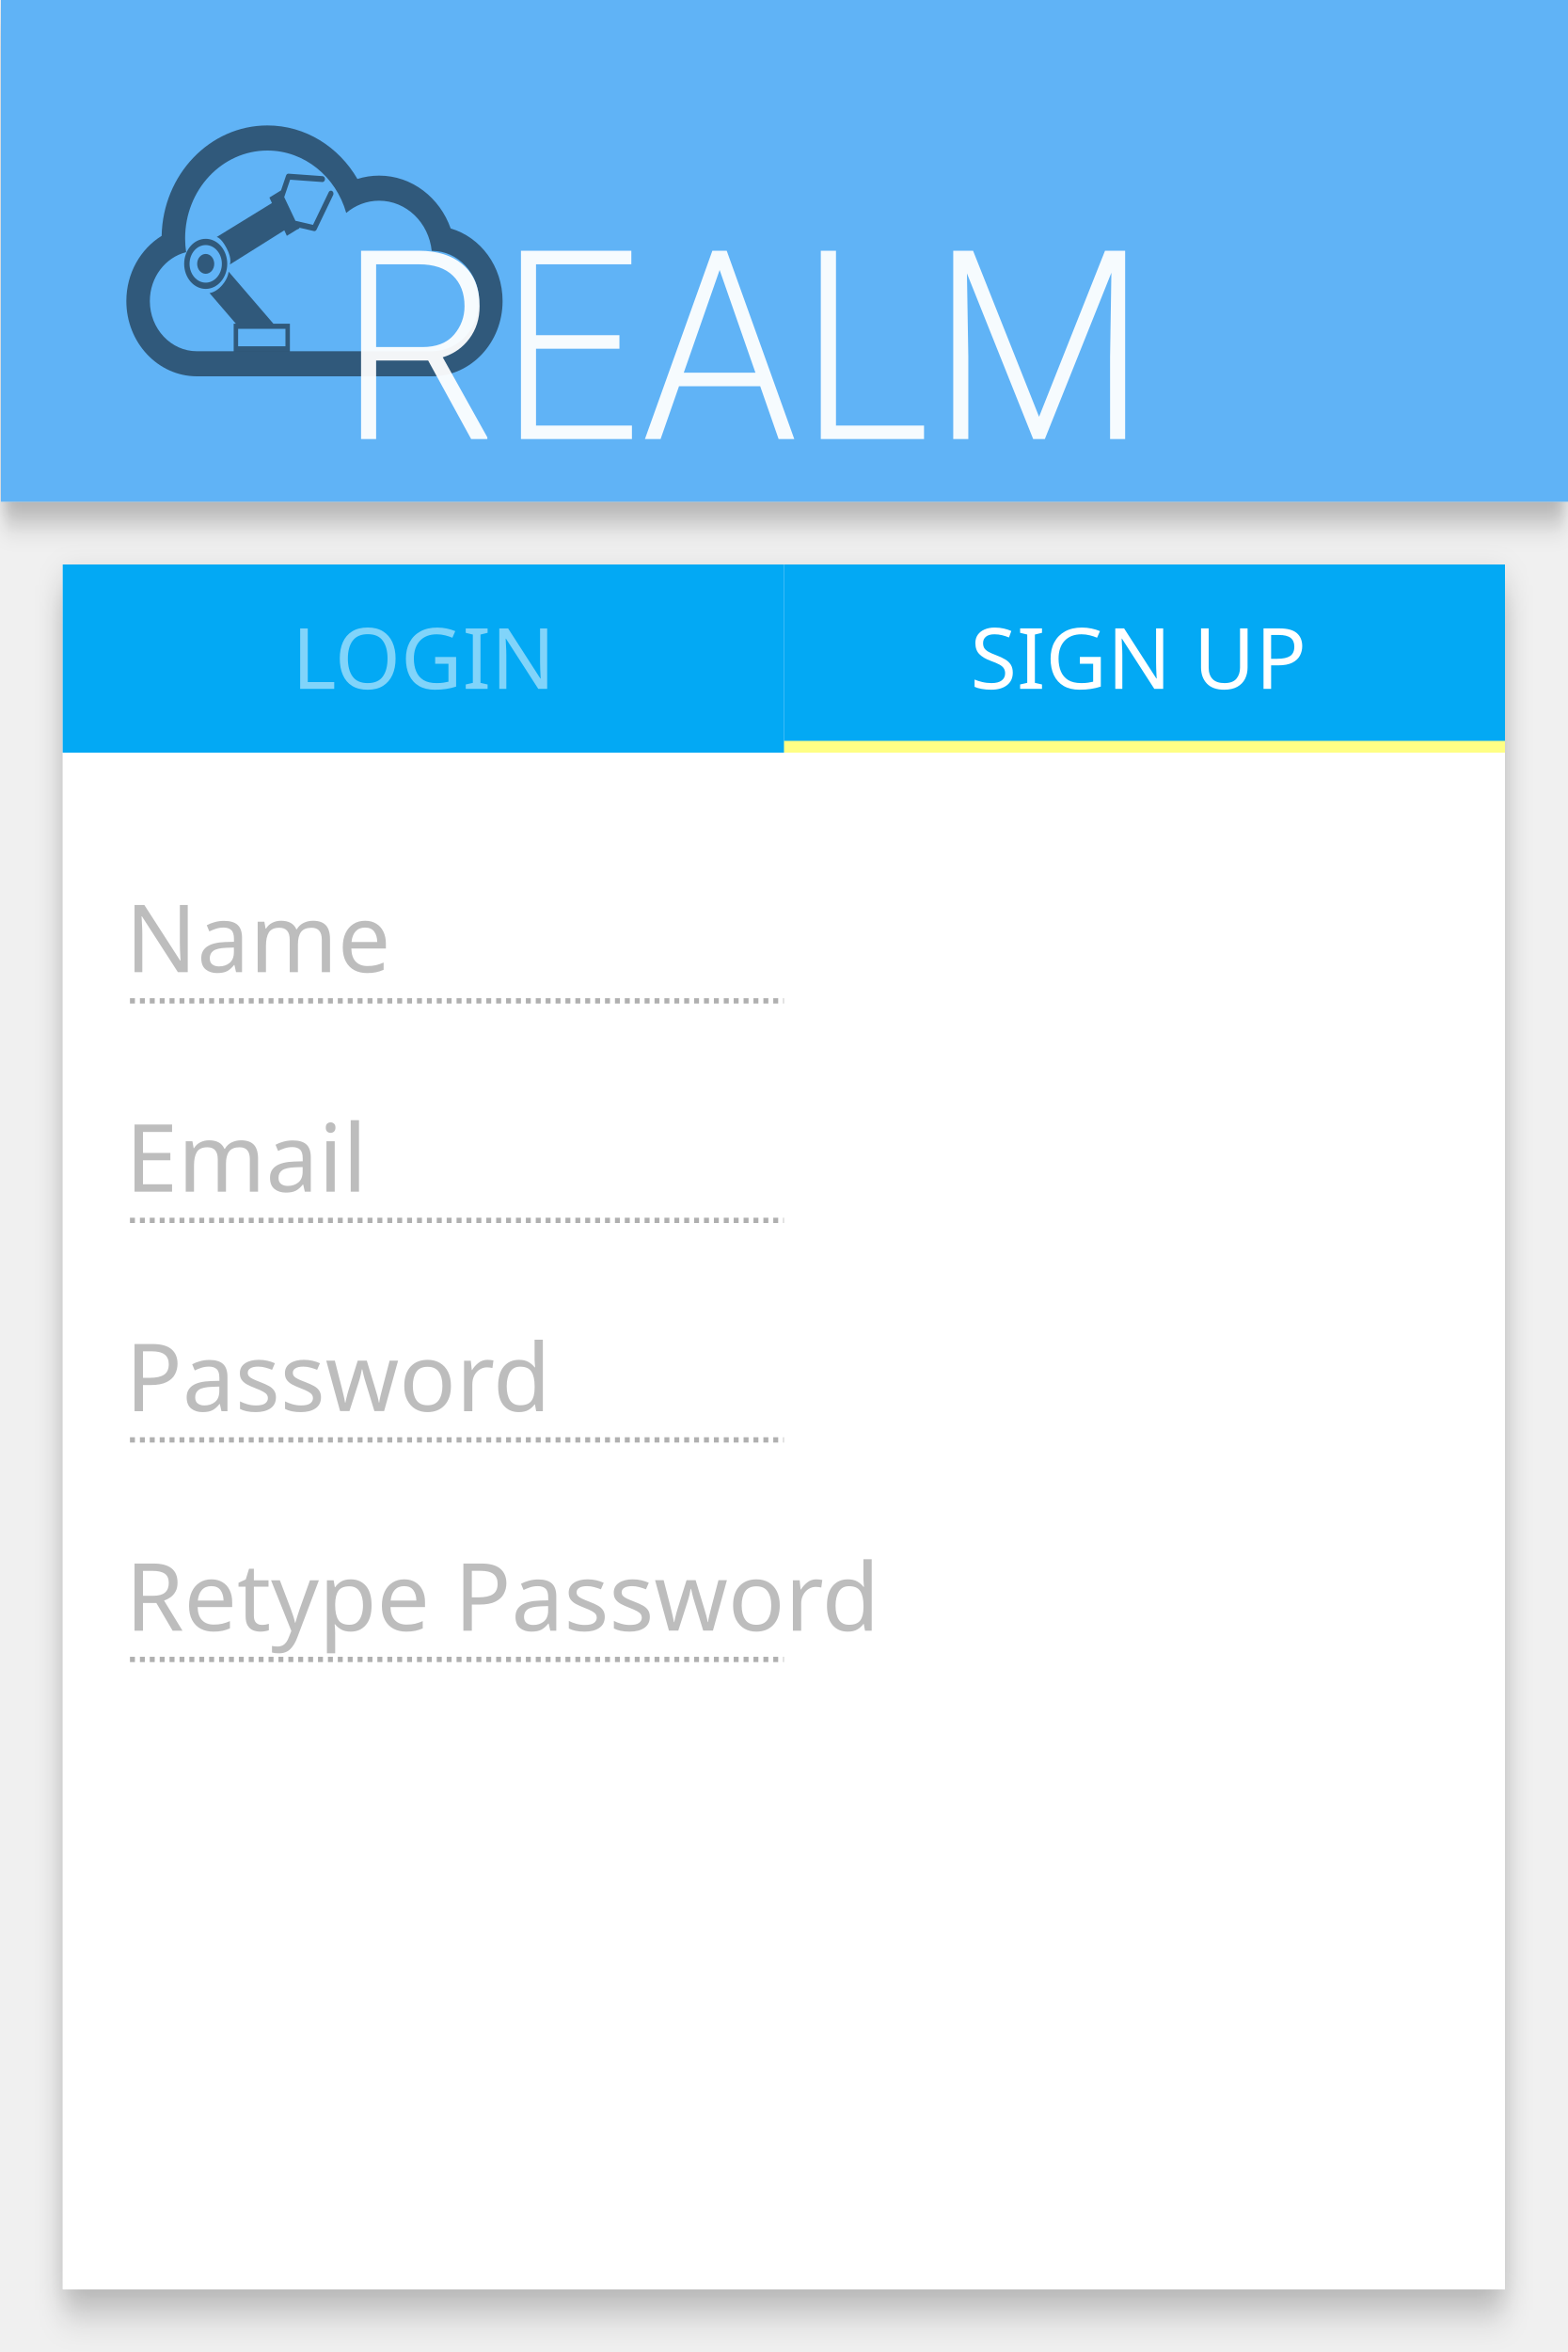
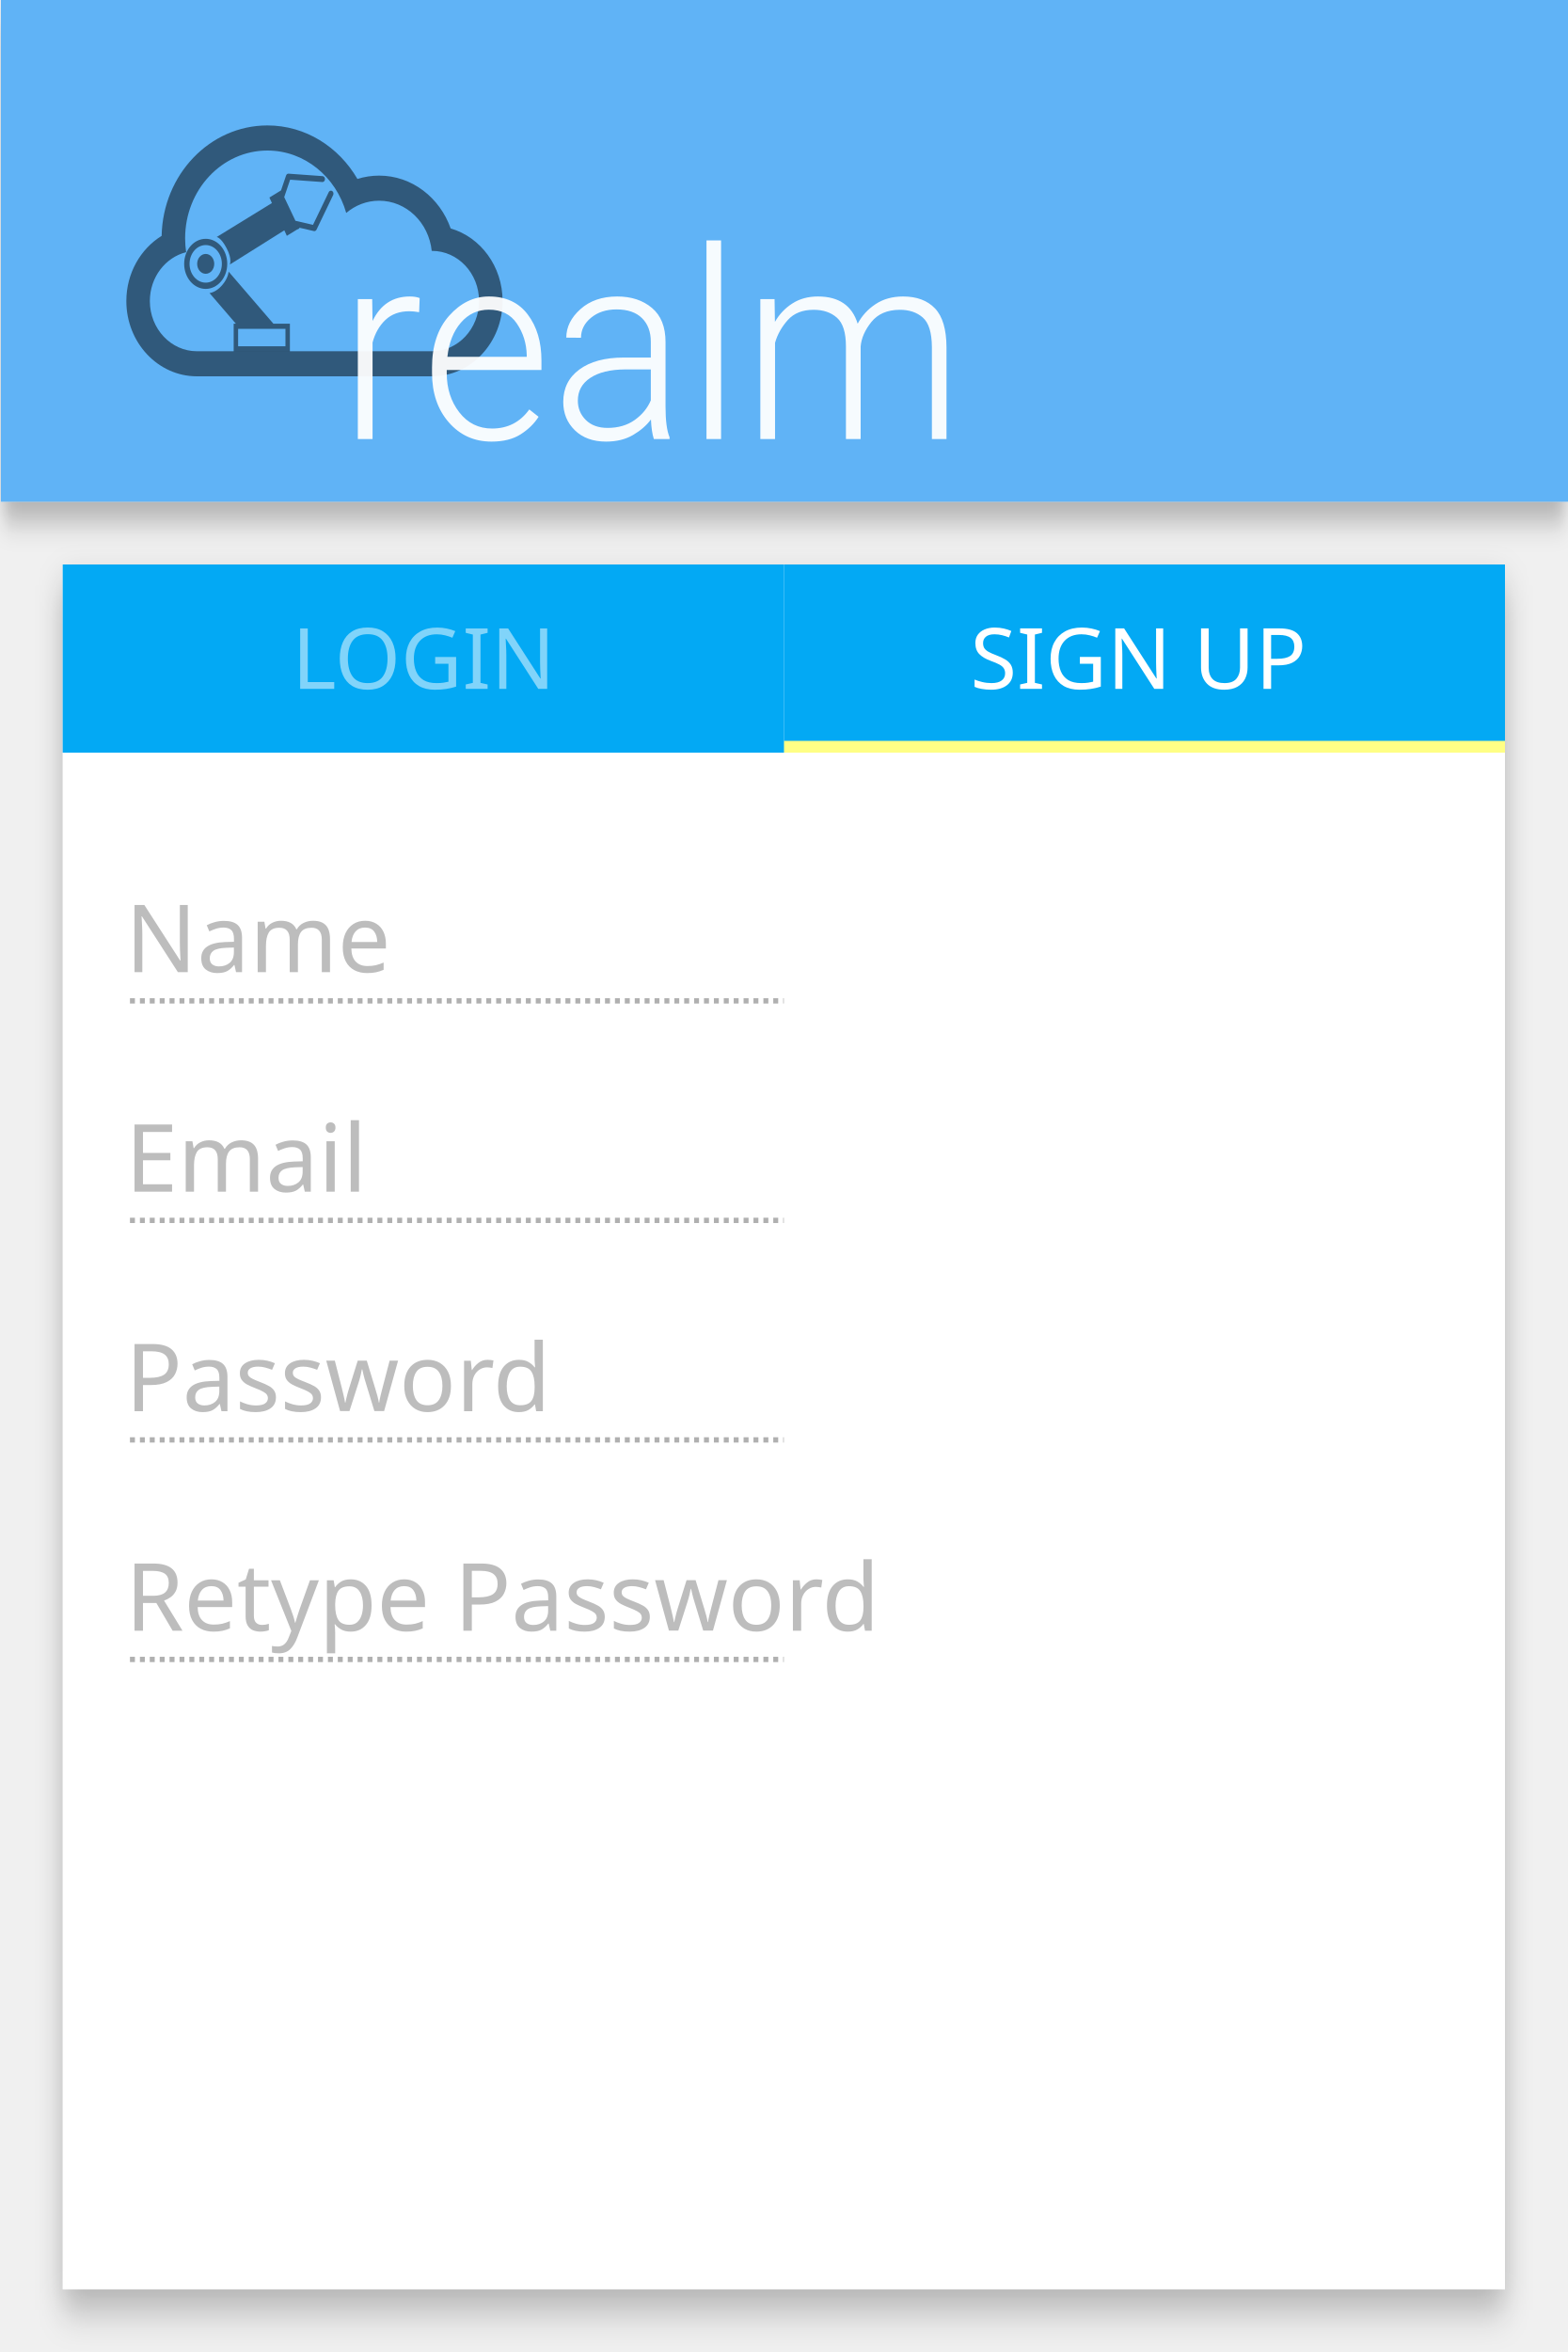
<svg xmlns="http://www.w3.org/2000/svg" xmlns:xlink="http://www.w3.org/1999/xlink" width="400" height="600" id="svg2" version="1.1" style="enable-background:new">
  <defs id="defs4">
    <pattern xlink:href="#pattern7150" id="pattern7191" patternTransform="matrix(1.262591,0,0,1.186589,-35.01423,486.5213)" />
    <pattern xlink:href="#pattern8257" id="pattern7150" patternTransform="matrix(1.262591,0,0,1.186589,12.98577,526.5213)" />
    <pattern xlink:href="#pattern8453" id="pattern3085" patternTransform="matrix(1.193002,0,0,1.193002,113.4,593.9546)" />
    <pattern xlink:href="#pattern8449" id="pattern3077" patternTransform="matrix(1.193002,0,0,1.193002,113.4,663)" />
    <pattern xlink:href="#pattern8413" id="pattern8453" patternTransform="matrix(1.193002,0,0,1.193002,136.4376,758.5029)" />
    <pattern xlink:href="#pattern8381" id="pattern8451" patternTransform="matrix(1.193002,0,0,1.193002,136.4376,782.5029)" />
    <pattern xlink:href="#pattern8431" id="pattern8449" patternTransform="matrix(1.193002,0,0,1.193002,136.4376,827.5483)" />
    <pattern xlink:href="#pattern8431" id="pattern8445" patternTransform="matrix(1.193002,0,0,1.193002,136.4376,942.503)" />
    <pattern xlink:href="#pattern8413" id="pattern8431" patternTransform="matrix(1.193002,0,0,1.193002,136.4375,887.6023)" />
    <pattern xlink:href="#pattern8381" id="pattern8413" patternTransform="matrix(1.193002,0,0,1.193002,136.4375,847.6023)" />
    <pattern xlink:href="#pattern6136" id="pattern8381" patternTransform="matrix(1.193002,0,0,1.193002,136.4375,806.4309)" />
    <pattern xlink:href="#pattern6127" id="pattern6136" patternTransform="matrix(1.193002,0,0,1.193002,136.4375,802.3049)" />
    <pattern xlink:href="#pattern7884-7" id="pattern6127" patternTransform="matrix(1.193002,0,0,1.193002,136.4375,804.7219)" />
    <pattern xlink:href="#Strips1_1" id="pattern7884" patternTransform="matrix(2.320092,0,0,2.320092,162.5,518.2858)" />
    <pattern id="Strips1_1" patternTransform="translate(0,0) scale(10,10)" height="1" width="2" patternUnits="userSpaceOnUse">
      <rect id="rect7085" height="2" width="1" y="-0.5" x="0" style="fill:black;stroke:none" />
    </pattern>
    <pattern xlink:href="#Strips1_1-4" id="pattern7884-7" patternTransform="matrix(2.320092,0,0,2.320092,170.5,630.2858)" />
    <pattern id="Strips1_1-4" patternTransform="translate(0,0) scale(10,10)" height="1" width="2" patternUnits="userSpaceOnUse">
      <rect id="rect7085-2" height="2" width="1" y="-0.5" x="0" style="fill:black;stroke:none" />
    </pattern>
    <pattern xlink:href="#pattern8453-0" id="pattern3085-4" patternTransform="matrix(1.193002,0,0,1.193002,113.4,593.9546)" />
    <pattern xlink:href="#pattern8413-9" id="pattern8453-0" patternTransform="matrix(1.193002,0,0,1.193002,136.4376,758.5029)" />
    <pattern xlink:href="#pattern8381-4" id="pattern8413-9" patternTransform="matrix(1.193002,0,0,1.193002,136.4375,847.6023)" />
    <pattern xlink:href="#pattern6136-8" id="pattern8381-4" patternTransform="matrix(1.193002,0,0,1.193002,136.4375,806.4309)" />
    <pattern xlink:href="#pattern6127-8" id="pattern6136-8" patternTransform="matrix(1.193002,0,0,1.193002,136.4375,802.3049)" />
    <pattern xlink:href="#pattern7884-7-2" id="pattern6127-8" patternTransform="matrix(1.193002,0,0,1.193002,136.4375,804.7219)" />
    <pattern xlink:href="#Strips1_1-4-4" id="pattern7884-7-2" patternTransform="matrix(2.320092,0,0,2.320092,170.5,630.2858)" />
    <pattern id="Strips1_1-4-4" patternTransform="translate(0,0) scale(10,10)" height="1" width="2" patternUnits="userSpaceOnUse">
      <rect id="rect7085-2-5" height="2" width="1" y="-0.5" x="0" style="fill:black;stroke:none" />
    </pattern>
    <pattern xlink:href="#pattern8449-1" id="pattern3077-5" patternTransform="matrix(1.193002,0,0,1.193002,113.4,663)" />
    <pattern xlink:href="#pattern8431-7" id="pattern8449-1" patternTransform="matrix(1.193002,0,0,1.193002,136.4376,827.5483)" />
    <pattern xlink:href="#pattern8413-9" id="pattern8431-7" patternTransform="matrix(1.193002,0,0,1.193002,136.4375,887.6023)" />
    <pattern xlink:href="#pattern8381-4" id="pattern4141" patternTransform="matrix(1.193002,0,0,1.193002,136.4375,847.6023)" />
    <pattern xlink:href="#pattern6136-8" id="pattern4143" patternTransform="matrix(1.193002,0,0,1.193002,136.4375,806.4309)" />
    <pattern xlink:href="#pattern6127-8" id="pattern4145" patternTransform="matrix(1.193002,0,0,1.193002,136.4375,802.3049)" />
    <pattern xlink:href="#pattern7884-7-2" id="pattern4147" patternTransform="matrix(1.193002,0,0,1.193002,136.4375,804.7219)" />
    <pattern xlink:href="#Strips1_1-4-4" id="pattern4149" patternTransform="matrix(2.320092,0,0,2.320092,170.5,630.2858)" />
    <filter id="filter4358" color-interpolation-filters="sRGB">
      <feGaussianBlur stdDeviation="3.64" id="feGaussianBlur4360" />
    </filter>
    <filter color-interpolation-filters="sRGB" id="filter5053">
      <feGaussianBlur stdDeviation="3.313" id="feGaussianBlur5055" />
    </filter>
    <pattern xlink:href="#Strips1_1-7" id="pattern8257" patternTransform="matrix(1.322715,0,0,1.186589,9.794616,526.5213)" />
    <pattern id="Strips1_1-7" patternTransform="translate(0,0) scale(10,10)" height="1" width="2" patternUnits="userSpaceOnUse">
      <rect id="rect7085-1" height="2" width="1" y="-0.5" x="0" style="fill:black;stroke:none" />
    </pattern>
    <pattern xlink:href="#pattern7150-1" id="pattern7191-7" patternTransform="matrix(1.262591,0,0,1.186589,-35.01423,486.5213)" />
    <pattern xlink:href="#pattern8257-1" id="pattern7150-1" patternTransform="matrix(1.262591,0,0,1.186589,12.98577,526.5213)" />
    <pattern xlink:href="#Strips1_1-7-5" id="pattern8257-1" patternTransform="matrix(1.322715,0,0,1.186589,9.794616,526.5213)" />
    <pattern id="Strips1_1-7-5" patternTransform="translate(0,0) scale(10,10)" height="1" width="2" patternUnits="userSpaceOnUse">
      <rect id="rect7085-1-2" height="2" width="1" y="-0.5" x="0" style="fill:black;stroke:none" />
    </pattern>
    <pattern xlink:href="#pattern7150-1" id="pattern3972" patternTransform="matrix(1.262591,0,0,1.186589,-35.01423,486.5213)" />
    <pattern xlink:href="#pattern8257-1" id="pattern3974" patternTransform="matrix(1.262591,0,0,1.186589,12.98577,526.5213)" />
    <pattern xlink:href="#Strips1_1-7-5" id="pattern3976" patternTransform="matrix(1.322715,0,0,1.186589,9.794616,526.5213)" />
  </defs>
  <g id="layer4" style="display:inline" transform="translate(0,-360)" />
  <g id="layer5" style="display:inline" transform="translate(0,-360)">
    <g id="g5952">
      <g id="g5910">
        <g id="g7230">
          <g id="g7406">
            <g id="g5358" style="enable-background:new;display:inline">
              <g transform="matrix(0.6666667,0,0,0.875,-1.84e-6,366)" style="display:inline;enable-background:new" id="g4012">
                <g id="g4537">
                  <g style="display:inline;enable-background:new" id="g4533" transform="matrix(1.5,0,0,1.698842,-408,-807.2278)">
                    <g id="g5057">
                      <rect y="571.606" x="288" height="295.933" width="368" id="rect5598" style="fill:#000000;fill-opacity:0.259;stroke:none;display:inline;filter:url(#filter5053);enable-background:new" />
                      <rect style="fill:#ffffff;fill-opacity:1;stroke:none;display:inline;enable-background:new" id="rect5600-4" width="368" height="296" x="288" y="568" />
                    </g>
                  </g>
                </g>
              </g>
            </g>
            <g id="g7384">
              <g id="g5352" transform="translate(184,0)">
                <rect style="fill:#03a9f4;fill-opacity:1;stroke:none;display:inline;filter:url(#filter3846)" id="rect3103" width="184" height="48" x="16" y="504" />
                <text xml:space="preserve" style="font-size:21.601px;font-style:normal;font-variant:normal;font-weight:normal;font-stretch:normal;line-height:125%;letter-spacing:0px;word-spacing:0px;fill:#ffffff;fill-opacity:1;stroke:none;display:inline;filter:url(#filter3846);font-family:Roboto Std;-inkscape-font-specification:Roboto Std" x="63.57" y="535.731" id="text5244">
                  <tspan id="tspan5246" x="63.57" y="535.731">SIGN UP</tspan>
                </text>
                <rect style="fill:#ffff85;fill-opacity:1;stroke:none" id="rect3873" width="184" height="3" x="16" y="549" />
              </g>
              <g id="g5379">
                <rect y="504" x="16" height="48" width="184" id="rect5381" style="fill:#03a9f4;fill-opacity:1;stroke:none;display:inline;filter:url(#filter3846)" />
                <text id="text5383" y="535.736" x="74.497" style="font-size:21.601px;font-style:normal;font-variant:normal;font-weight:normal;font-stretch:normal;line-height:125%;letter-spacing:0px;word-spacing:0px;fill:#ffffff;fill-opacity:1;stroke:none;display:inline;filter:url(#filter3846);font-family:Roboto Std;-inkscape-font-specification:Roboto Std" xml:space="preserve">
                  <tspan style="fill:#ffffff;fill-opacity:0.502" y="535.736" x="74.497" id="tspan5385">LOGIN</tspan>
                </text>
              </g>
              <g id="g7212">
                <rect style="fill:#ffffff;fill-opacity:0.502;stroke:none" id="rect5897" width="368" height="392" x="16" y="192" transform="translate(0,360)" />
                <g id="g7196" transform="translate(0,16)">
                  <text id="text7021" y="592" x="32" style="font-size:24px;font-style:normal;font-variant:normal;font-weight:normal;font-stretch:normal;text-indent:0;text-align:start;text-decoration:none;line-height:125%;letter-spacing:0;word-spacing:0;text-transform:none;direction:ltr;block-progression:tb;writing-mode:lr-tb;text-anchor:start;baseline-shift:baseline;color:#000000;fill:#000000;fill-opacity:0.259;fill-rule:nonzero;stroke:none;marker:none;visibility:visible;display:inline;overflow:visible;filter:url(#filter3846);enable-background:accumulate;font-family:Roboto Th;-inkscape-font-specification:Roboto Th" xml:space="preserve">
                    <tspan y="592" x="32" id="tspan7023">Name</tspan>
                  </text>
                  <rect y="598.646" x="32" height="1.354" width="168" id="rect7025" style="opacity:0.31;color:#000000;fill:url(#pattern7191);fill-opacity:1;fill-rule:nonzero;stroke:none;stroke-width:1.57;marker:none;visibility:visible;display:inline;overflow:visible;filter:url(#filter3846);enable-background:accumulate" />
                </g>
                <g transform="translate(0,72)" id="g7204">
                  <text xml:space="preserve" style="font-size:24px;font-style:normal;font-variant:normal;font-weight:normal;font-stretch:normal;text-indent:0;text-align:start;text-decoration:none;line-height:125%;letter-spacing:0;word-spacing:0;text-transform:none;direction:ltr;block-progression:tb;writing-mode:lr-tb;text-anchor:start;baseline-shift:baseline;color:#000000;fill:#000000;fill-opacity:0.259;fill-rule:nonzero;stroke:none;marker:none;visibility:visible;display:inline;overflow:visible;filter:url(#filter3846);enable-background:accumulate;font-family:Roboto Th;-inkscape-font-specification:Roboto Th" x="32" y="592" id="text7206">
                    <tspan id="tspan7208" x="32" y="592">Email</tspan>
                  </text>
                  <rect style="opacity:0.31;color:#000000;fill:url(#pattern7191);fill-opacity:1;fill-rule:nonzero;stroke:none;stroke-width:1.57;marker:none;visibility:visible;display:inline;overflow:visible;filter:url(#filter3846);enable-background:accumulate" id="rect7210" width="168" height="1.354" x="32" y="598.646" />
                </g>
                <g style="display:inline;enable-background:new" id="g7196-7" transform="translate(0,128)">
                  <text id="text7021-6" y="592" x="32" style="font-size:24px;font-style:normal;font-variant:normal;font-weight:normal;font-stretch:normal;text-indent:0;text-align:start;text-decoration:none;line-height:125%;letter-spacing:0;word-spacing:0;text-transform:none;direction:ltr;block-progression:tb;writing-mode:lr-tb;text-anchor:start;baseline-shift:baseline;color:#000000;fill:#000000;fill-opacity:0.259;fill-rule:nonzero;stroke:none;marker:none;visibility:visible;display:inline;overflow:visible;filter:url(#filter3846);enable-background:accumulate;font-family:Roboto Th;-inkscape-font-specification:Roboto Th" xml:space="preserve">
                    <tspan y="592" x="32" id="tspan7023-1">Password</tspan>
                  </text>
                  <rect y="598.646" x="32" height="1.354" width="168" id="rect7025-4" style="opacity:0.31;color:#000000;fill:url(#pattern7191-7);fill-opacity:1;fill-rule:nonzero;stroke:none;stroke-width:1.57;marker:none;visibility:visible;display:inline;overflow:visible;filter:url(#filter3846);enable-background:accumulate" />
                </g>
                <g style="display:inline;enable-background:new" transform="translate(0,184)" id="g7204-2">
                  <text xml:space="preserve" style="font-size:24px;font-style:normal;font-variant:normal;font-weight:normal;font-stretch:normal;text-indent:0;text-align:start;text-decoration:none;line-height:125%;letter-spacing:0;word-spacing:0;text-transform:none;direction:ltr;block-progression:tb;writing-mode:lr-tb;text-anchor:start;baseline-shift:baseline;color:#000000;fill:#000000;fill-opacity:0.259;fill-rule:nonzero;stroke:none;marker:none;visibility:visible;display:inline;overflow:visible;filter:url(#filter3846);enable-background:accumulate;font-family:Roboto Th;-inkscape-font-specification:Roboto Th" x="32" y="592" id="text7206-3">
                    <tspan id="tspan7208-2" x="32" y="592">Retype Password</tspan>
                  </text>
                  <rect style="opacity:0.31;color:#000000;fill:url(#pattern7191-7);fill-opacity:1;fill-rule:nonzero;stroke:none;stroke-width:1.57;marker:none;visibility:visible;display:inline;overflow:visible;filter:url(#filter3846);enable-background:accumulate" id="rect7210-2" width="168" height="1.354" x="32" y="598.646" />
                </g>
              </g>
            </g>
          </g>
        </g>
      </g>
    </g>
  </g>
  <g id="layer1" style="display:inline" transform="translate(0,-360)">
    <g id="g5261">
      <g transform="matrix(0.6666855,0,0,1,0.224165,360)" id="g4362">
        <rect style="fill:#000000;fill-opacity:0.259;stroke:none;filter:url(#filter4358)" id="rect4352" width="600" height="128" x="0" y="5" />
        <rect y="0" x="0" height="128" width="600" id="rect4354" style="fill:#ffffff;fill-opacity:1;stroke:none" />
        <rect style="fill:#2396f3;fill-opacity:0.72;stroke:none" id="rect4356" width="600" height="128" x="0" y="0" />
      </g>
      <g id="g5238" transform="translate(28.14415,417)">
        <g id="g5191" transform="matrix(0.9988725,0,0,0.9988725,-5.263067,-33.82963)">
          <g id="g3-6" transform="matrix(0.6641603,0,0,0.7720672,21.95289,19.14967)">
            <g id="g5-1">
              <path d="m 20.378,34.999 c 0,0 -0.05,2.061 -2.51,4.513 -2.46,2.454 -4.833,2.577 -4.833,2.577 L 23.17,52.226 h -0.841 v 9.176 H 43.954 V 52.226 H 37.608 L 20.378,34.999 z m 21.867,24.69 H 24.04 v -5.751 h 18.206 v 5.751 z" id="path7-8" style="opacity:0.5" />
            </g>
            <g id="g9-9">
              <circle cx="11.572" cy="32.433" r="3.284" id="circle11-2" d="m 14.856,32.433 c 0,1.814 -1.47,3.284 -3.284,3.284 -1.814,0 -3.284,-1.47 -3.284,-3.284 0,-1.814 1.47,-3.284 3.284,-3.284 1.814,0 3.284,1.47 3.284,3.284 z" style="opacity:0.5" />
            </g>
            <g id="g13-7">
              <path d="m 19.856,32.433 c 0,-0.285 -0.014,-0.566 -0.042,-0.844 -0.432,-4.243 -3.974,-7.44 -8.243,-7.44 -4.569,0 -8.284,3.715 -8.284,8.284 0,4.567 3.715,8.283 8.284,8.283 4.571,0 8.285,-3.716 8.285,-8.283 z m -8.284,6.214 c -3.426,0 -6.213,-2.787 -6.213,-6.215 0,-3.428 2.787,-6.215 6.213,-6.215 3.428,0 6.215,2.787 6.215,6.215 0,3.428 -2.787,6.215 -6.215,6.215 z" id="path15-9" style="opacity:0.5" />
            </g>
            <g id="g17-5">
              <path d="M 60.213,8.344 C 59.921,8.179 59.551,8.179 59.254,8.346 59.098,8.435 58.969,8.566 58.885,8.72 l -6.045,10.811 -6.753,-1.347 -4.319,-7.831 2.269,-5.762 12.347,0.771 0.09,0.003 c 0.15,0 0.304,-0.036 0.445,-0.111 C 57.222,5.092 57.415,4.792 57.434,4.453 57.452,4.19 57.366,3.941 57.194,3.744 57.021,3.549 56.783,3.433 56.522,3.415 L 43.399,2.598 c -0.422,0 -0.765,0.231 -0.916,0.616 l -1.94,4.919 0,0 -4.467,2.361 0.961,1.824 -21.249,11.239 c 0,0 1.609,0.055 3.84,3.727 2.231,3.674 1.213,5.379 1.213,5.379 l 20.972,-11.323 0.961,1.82 3.892,-2.061 0.995,-0.396 -0.199,-0.255 5.693,1.136 c 0.064,0.014 0.132,0.021 0.195,0.021 0.354,0 0.68,-0.192 0.848,-0.498 L 60.59,9.672 c 0.26,-0.47 0.091,-1.067 -0.377,-1.328 z" id="path19-4" style="opacity:0.5" />
            </g>
          </g>
          <g id="g5186">
            <path style="opacity:0.5" id="path3050-3" d="M 92.216,35.148 C 89.435,27.264 82.299,21.654 73.938,21.654 c -1.925,0 -3.784,0.298 -5.544,0.852 -4.763,-8.204 -13.278,-13.667 -22.988,-13.667 -14.732,0 -26.709,12.571 -27.024,28.201 -5.388,3.329 -9.016,9.547 -9.016,16.649 0,10.61 8.07,19.222 18.02,19.222 h 60.068 c 9.947,0 18.02,-8.627 18.02,-19.222 0,-8.861 -5.616,-16.316 -13.257,-18.543 z m -4.754,31.357 H 27.376 c -6.616,0 -12.005,-5.738 -12.005,-12.814 0,-6.064 3.958,-11.155 9.268,-12.481 -0.168,-1.15 -0.258,-2.332 -0.258,-3.537 0,-12.385 9.413,-22.425 21.024,-22.425 9.497,0 17.522,6.718 20.129,15.938 2.31,-1.957 5.223,-3.124 8.403,-3.124 6.956,0 12.689,5.606 13.434,12.814 h 0.09 c 6.616,0 12.005,5.738 12.005,12.814 0,7.064 -5.373,12.814 -12.005,12.814 z" />
            <text transform="scale(0.9738479,1.026854)" id="text2994-3" y="86.604" x="65.326" style="font-size:65.876px;font-style:normal;font-variant:normal;font-weight:200;font-stretch:normal;line-height:125%;letter-spacing:0px;word-spacing:0px;fill:#ffffff;fill-opacity:0.941;stroke:none;font-family:Roboto;-inkscape-font-specification:Roboto" xml:space="preserve">
-               <tspan y="86.604" x="65.326" id="tspan2996-4" style="font-size:65.876px;font-style:normal;font-variant:normal;font-weight:300;font-stretch:normal;text-align:start;line-height:125%;writing-mode:lr-tb;text-anchor:start;fill:#ffffff;fill-opacity:0.941;font-family:Roboto;-inkscape-font-specification:Roboto Light">REALM</tspan>
+               <tspan y="86.604" x="65.326" id="tspan2996-4" style="font-size:65.876px;font-style:normal;font-variant:normal;font-weight:300;font-stretch:normal;text-align:start;line-height:125%;writing-mode:lr-tb;text-anchor:start;fill:#ffffff;fill-opacity:0.941;font-family:Roboto;-inkscape-font-specification:Roboto Light">realm</tspan>
            </text>
          </g>
        </g>
      </g>
    </g>
  </g>
</svg>
